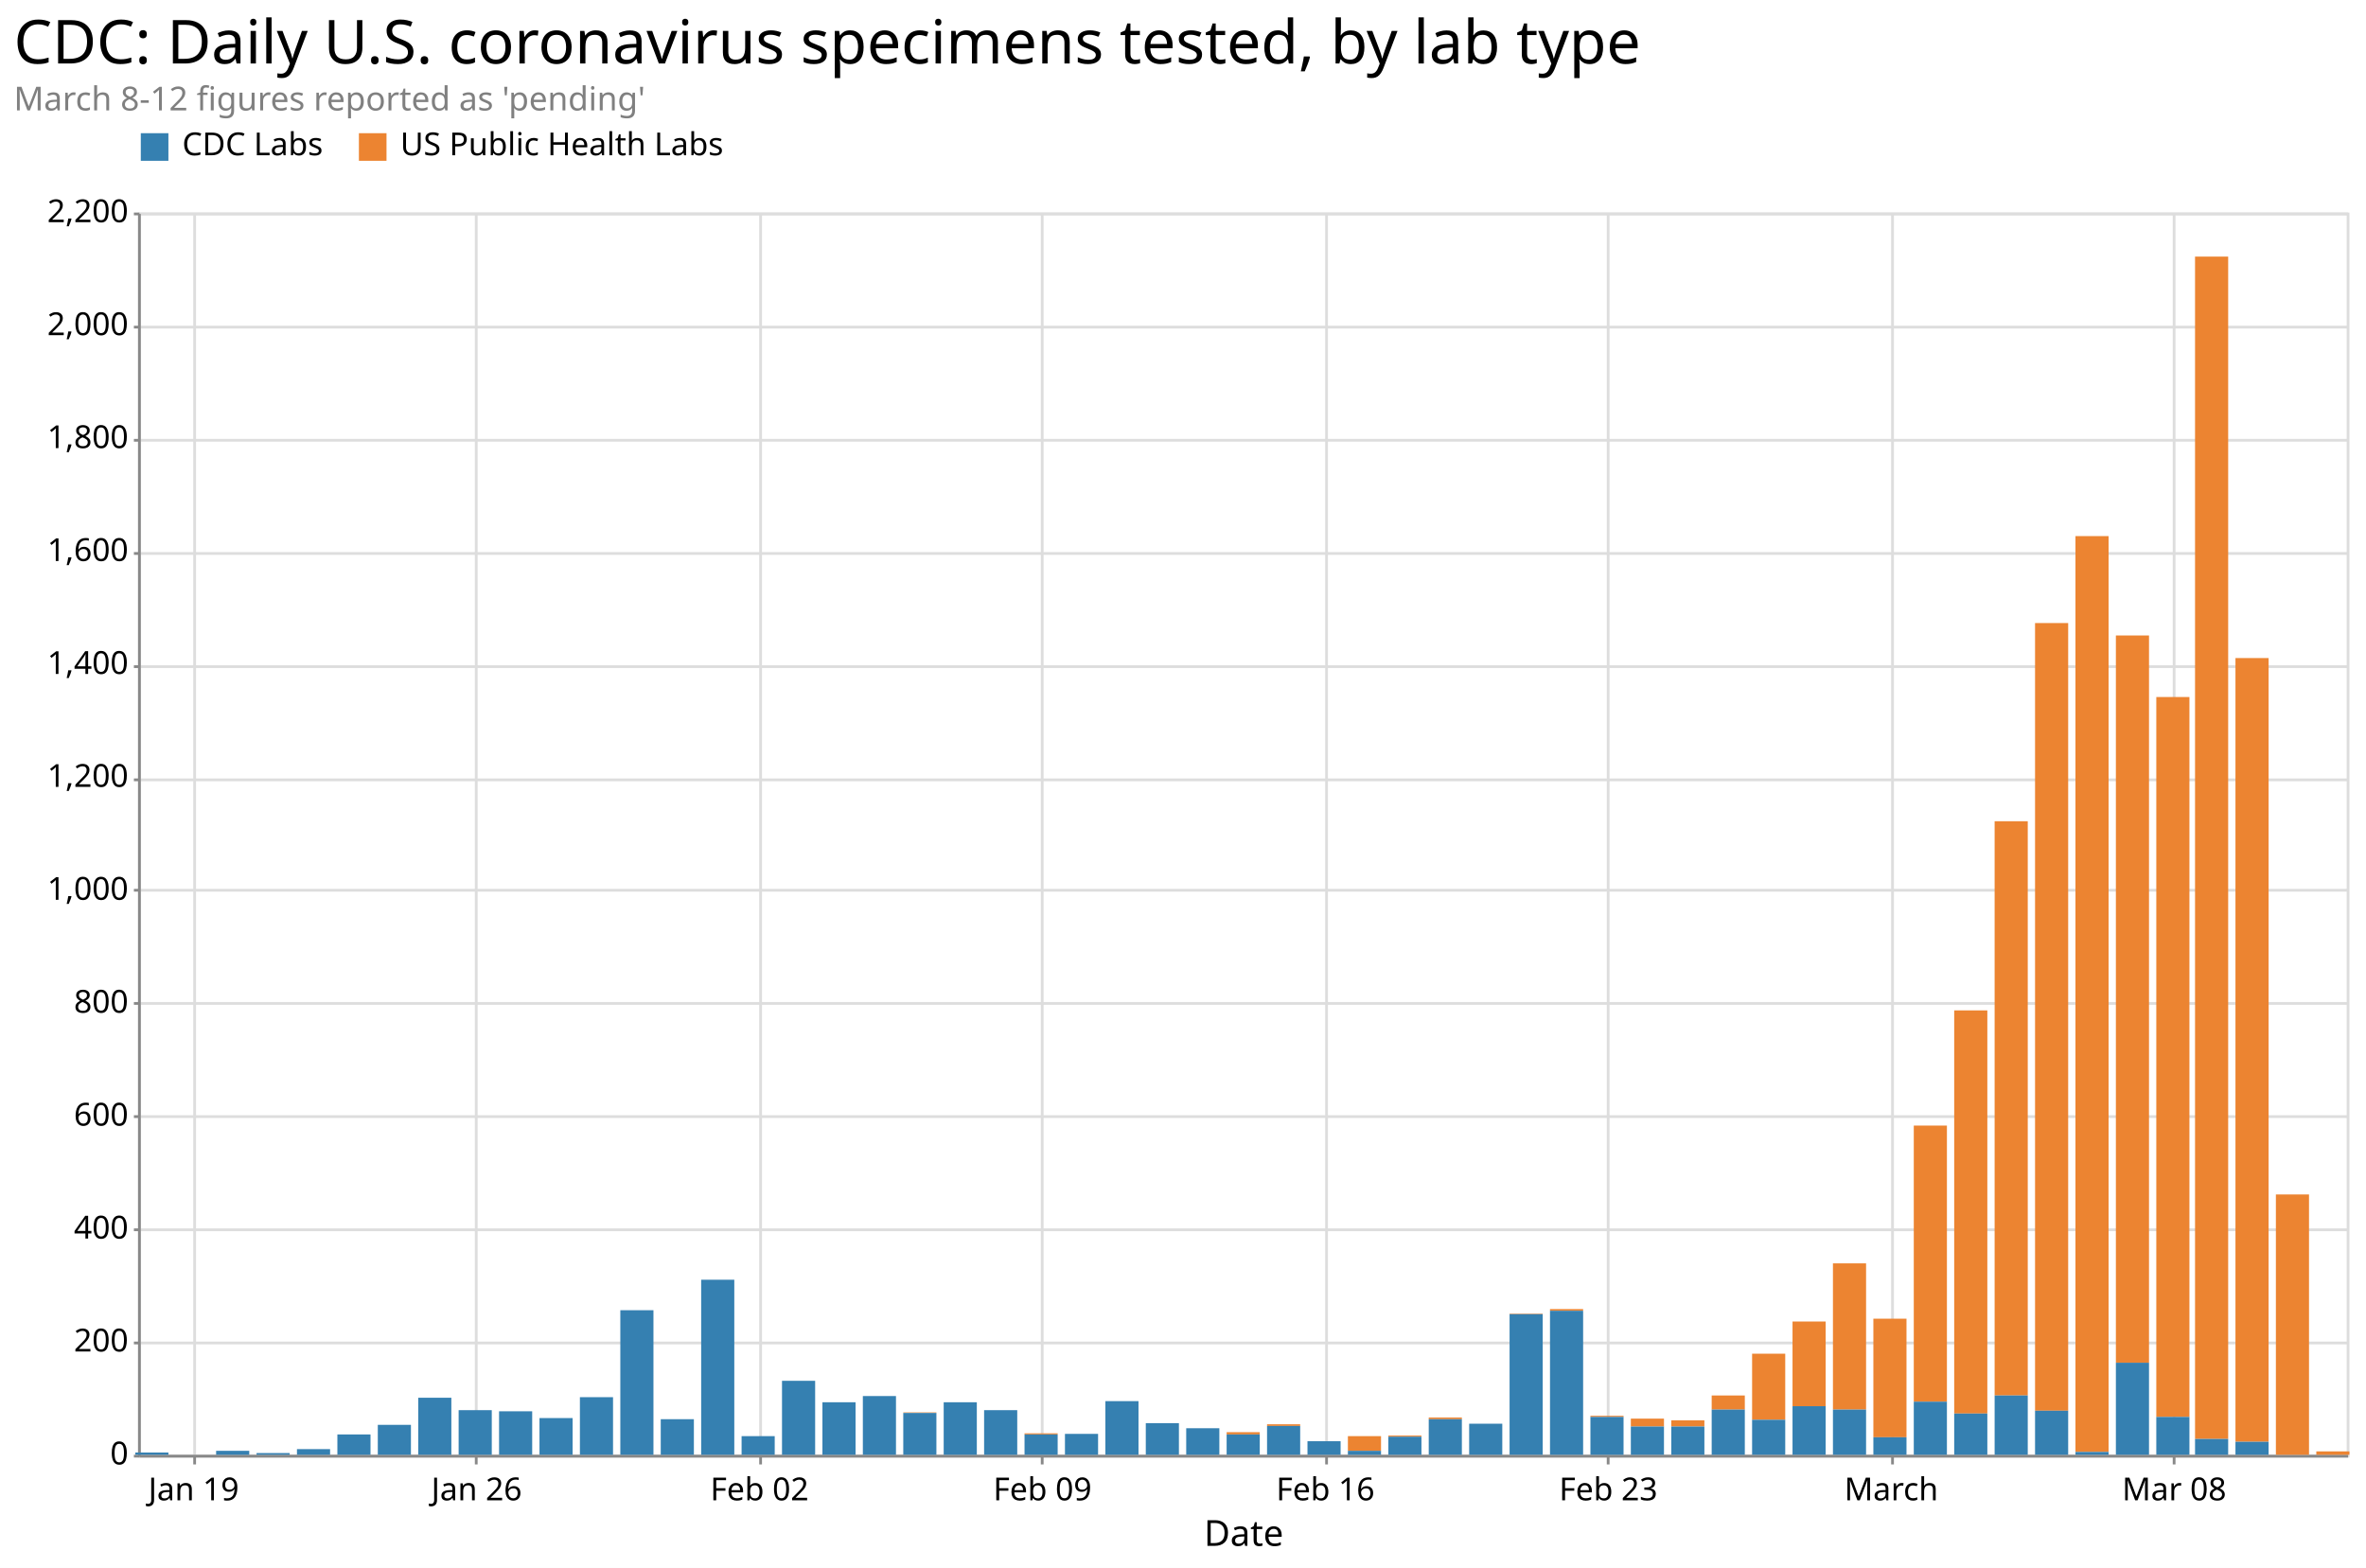
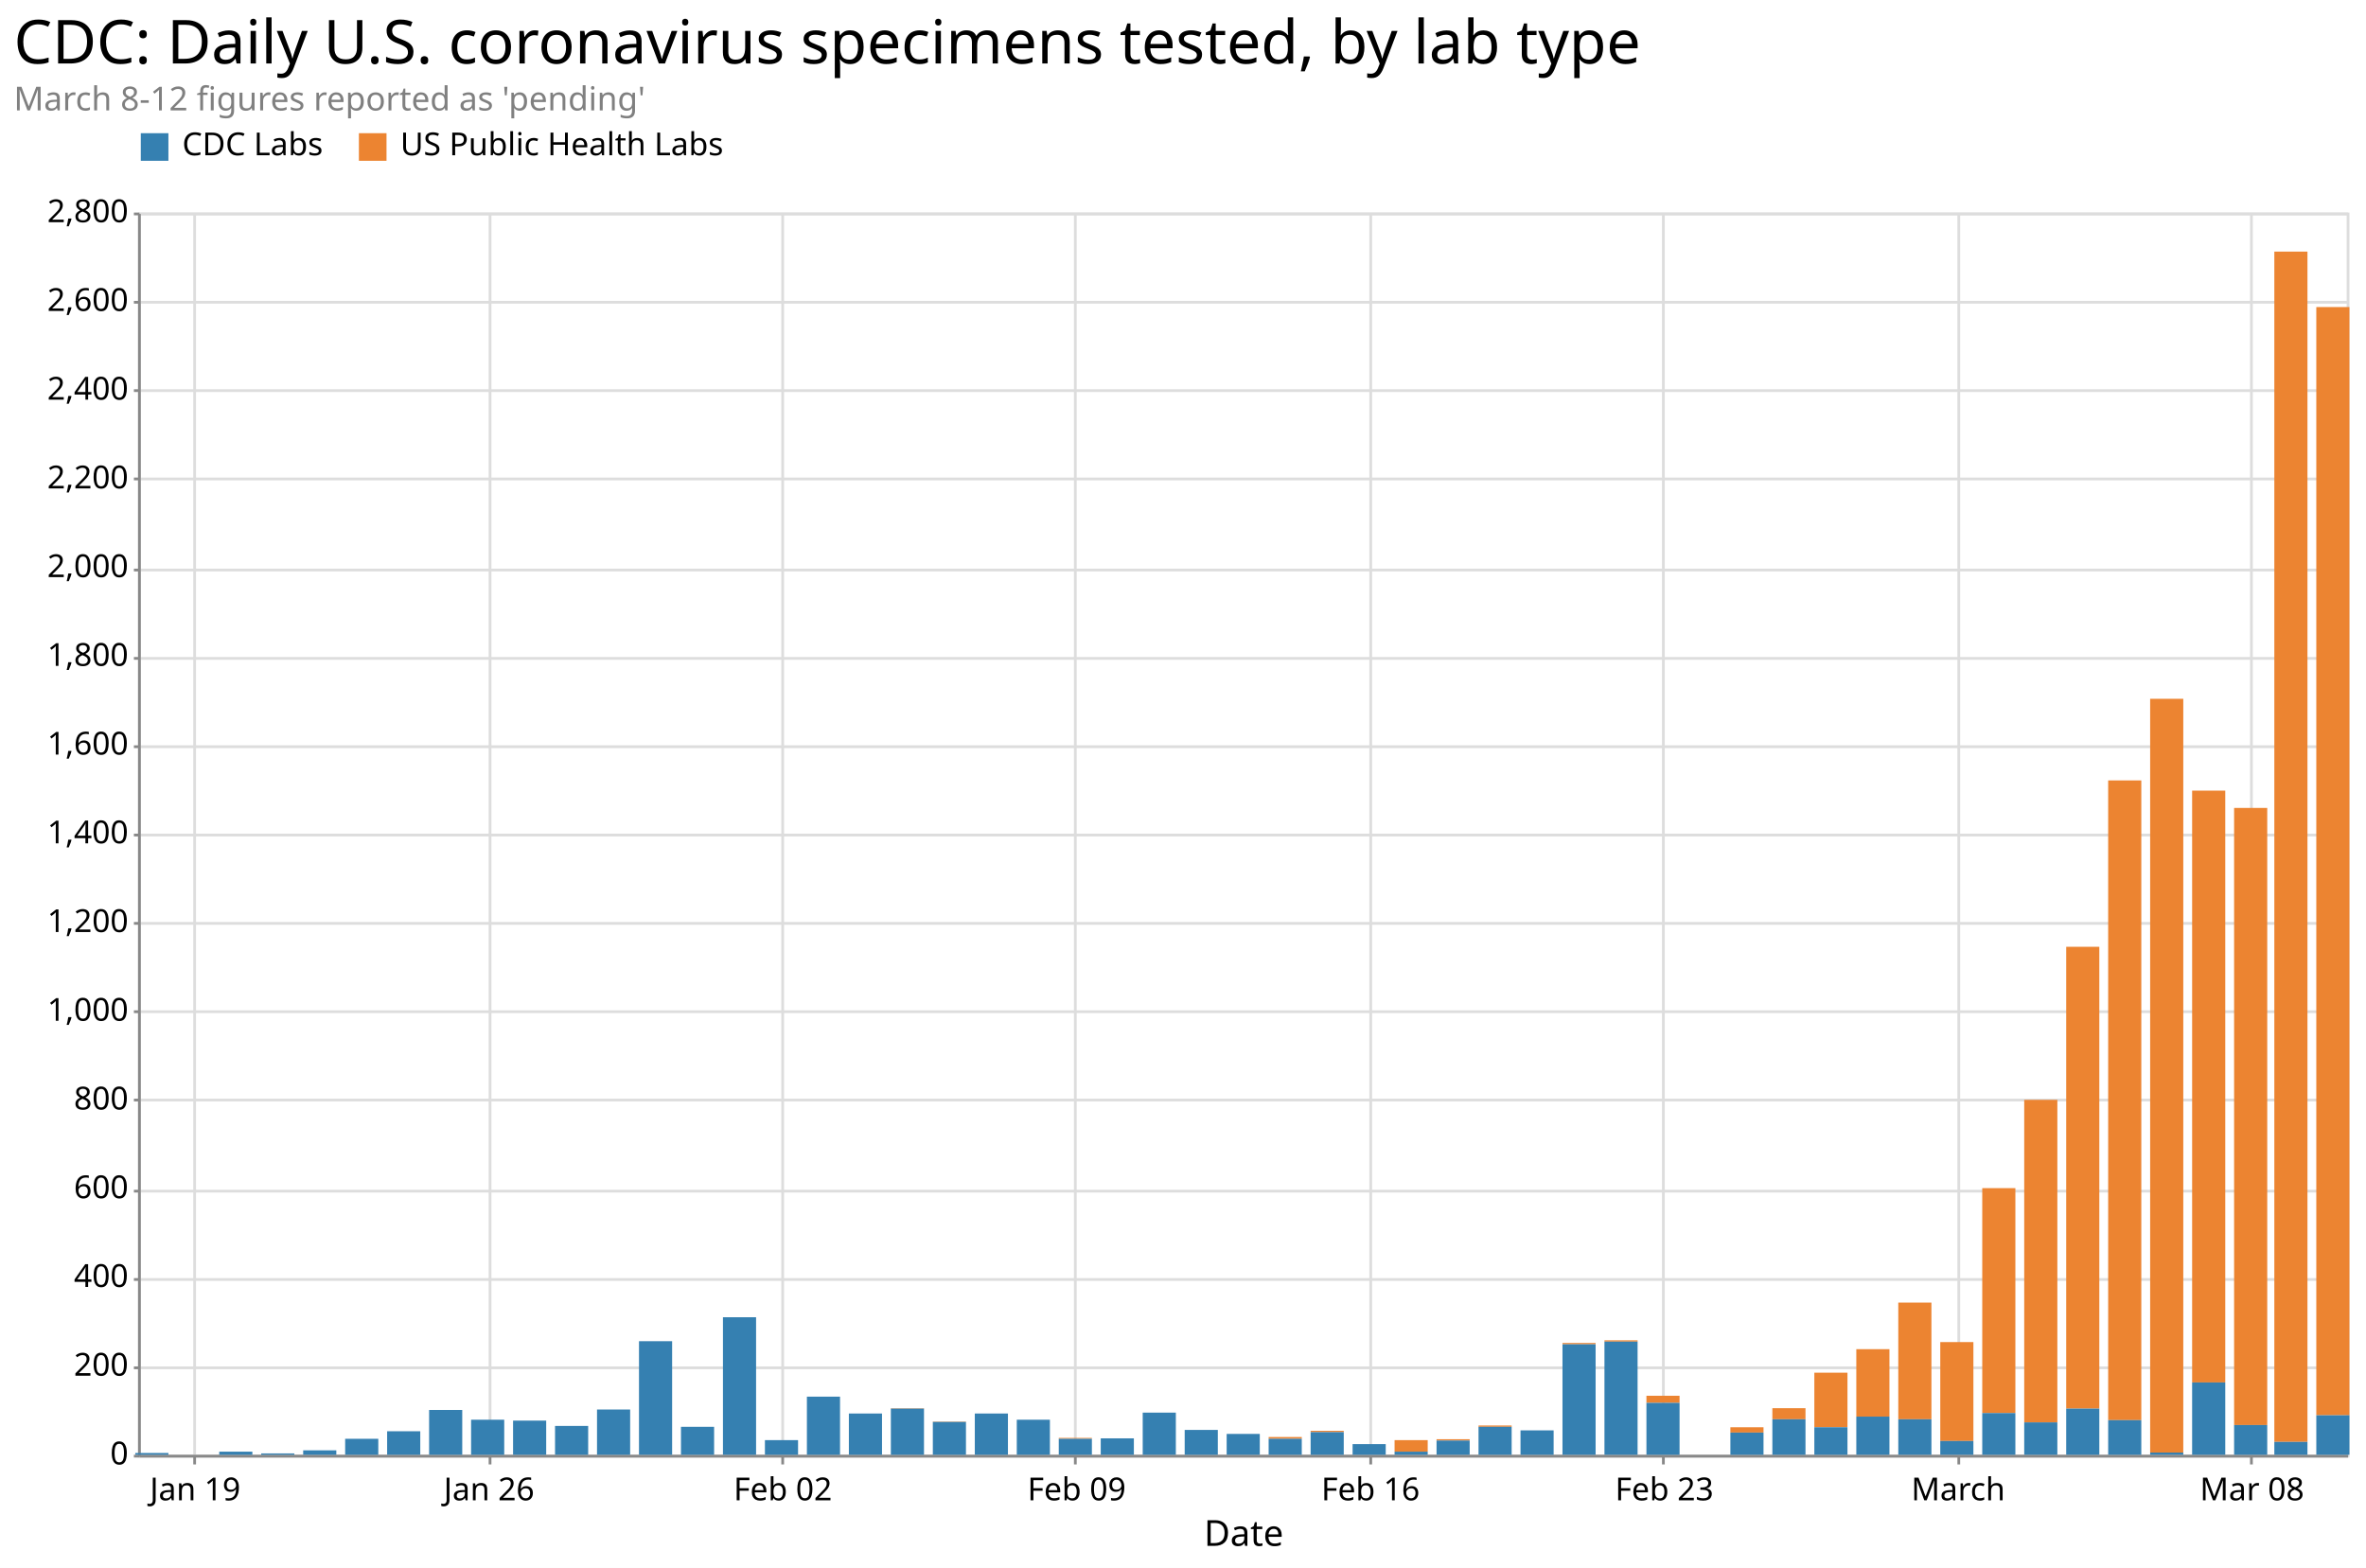
<svg xmlns="http://www.w3.org/2000/svg" class="marks" width="857" height="568" viewBox="0 0 857 568" version="1.1">
  <rect width="857" height="568" style="fill: #ffffff;" />
  <g transform="translate(50,77)">
    <g class="mark-group role-frame root">
      <g transform="translate(0,0)">
        <path class="background" d="M0.5,0.5h800v450h-800Z" style="fill: none; stroke: #ddd;" />
        <g>
          <g class="mark-group role-axis">
            <g transform="translate(0.5,450.5)">
              <path class="background" d="M0,0h0v0h0Z" style="pointer-events: none; fill: none;" />
              <g>
                <g class="mark-rule role-axis-grid" style="pointer-events: none;">
                  <line transform="translate(20,-450)" x2="0" y2="450" style="fill: none; stroke: #ddd; stroke-width: 1; opacity: 1;" />
-                   <line transform="translate(122,-450)" x2="0" y2="450" style="fill: none; stroke: #ddd; stroke-width: 1; opacity: 1;" />
-                   <line transform="translate(225,-450)" x2="0" y2="450" style="fill: none; stroke: #ddd; stroke-width: 1; opacity: 1;" />
-                   <line transform="translate(327,-450)" x2="0" y2="450" style="fill: none; stroke: #ddd; stroke-width: 1; opacity: 1;" />
-                   <line transform="translate(430,-450)" x2="0" y2="450" style="fill: none; stroke: #ddd; stroke-width: 1; opacity: 1;" />
-                   <line transform="translate(532,-450)" x2="0" y2="450" style="fill: none; stroke: #ddd; stroke-width: 1; opacity: 1;" />
-                   <line transform="translate(635,-450)" x2="0" y2="450" style="fill: none; stroke: #ddd; stroke-width: 1; opacity: 1;" />
-                   <line transform="translate(737,-450)" x2="0" y2="450" style="fill: none; stroke: #ddd; stroke-width: 1; opacity: 1;" />
+                   <line transform="translate(127,-450)" x2="0" y2="450" style="fill: none; stroke: #ddd; stroke-width: 1; opacity: 1;" />
+                   <line transform="translate(233,-450)" x2="0" y2="450" style="fill: none; stroke: #ddd; stroke-width: 1; opacity: 1;" />
+                   <line transform="translate(339,-450)" x2="0" y2="450" style="fill: none; stroke: #ddd; stroke-width: 1; opacity: 1;" />
+                   <line transform="translate(446,-450)" x2="0" y2="450" style="fill: none; stroke: #ddd; stroke-width: 1; opacity: 1;" />
+                   <line transform="translate(552,-450)" x2="0" y2="450" style="fill: none; stroke: #ddd; stroke-width: 1; opacity: 1;" />
+                   <line transform="translate(659,-450)" x2="0" y2="450" style="fill: none; stroke: #ddd; stroke-width: 1; opacity: 1;" />
+                   <line transform="translate(765,-450)" x2="0" y2="450" style="fill: none; stroke: #ddd; stroke-width: 1; opacity: 1;" />
                </g>
              </g>
              <path class="foreground" d="" style="pointer-events: none; display: none; fill: none;" />
            </g>
          </g>
          <g class="mark-group role-axis">
            <g transform="translate(0.5,0.5)">
              <path class="background" d="M0,0h0v0h0Z" style="pointer-events: none; fill: none;" />
              <g>
                <g class="mark-rule role-axis-grid" style="pointer-events: none;">
                  <line transform="translate(0,450)" x2="800" y2="0" style="fill: none; stroke: #ddd; stroke-width: 1; opacity: 1;" />
-                   <line transform="translate(0,409)" x2="800" y2="0" style="fill: none; stroke: #ddd; stroke-width: 1; opacity: 1;" />
-                   <line transform="translate(0,368)" x2="800" y2="0" style="fill: none; stroke: #ddd; stroke-width: 1; opacity: 1;" />
-                   <line transform="translate(0,327)" x2="800" y2="0" style="fill: none; stroke: #ddd; stroke-width: 1; opacity: 1;" />
-                   <line transform="translate(0,286)" x2="800" y2="0" style="fill: none; stroke: #ddd; stroke-width: 1; opacity: 1;" />
-                   <line transform="translate(0,245)" x2="800" y2="0" style="fill: none; stroke: #ddd; stroke-width: 1; opacity: 1;" />
-                   <line transform="translate(0,205)" x2="800" y2="0" style="fill: none; stroke: #ddd; stroke-width: 1; opacity: 1;" />
-                   <line transform="translate(0,164)" x2="800" y2="0" style="fill: none; stroke: #ddd; stroke-width: 1; opacity: 1;" />
-                   <line transform="translate(0,123)" x2="800" y2="0" style="fill: none; stroke: #ddd; stroke-width: 1; opacity: 1;" />
-                   <line transform="translate(0,82)" x2="800" y2="0" style="fill: none; stroke: #ddd; stroke-width: 1; opacity: 1;" />
-                   <line transform="translate(0,41)" x2="800" y2="0" style="fill: none; stroke: #ddd; stroke-width: 1; opacity: 1;" />
+                   <line transform="translate(0,418)" x2="800" y2="0" style="fill: none; stroke: #ddd; stroke-width: 1; opacity: 1;" />
+                   <line transform="translate(0,386)" x2="800" y2="0" style="fill: none; stroke: #ddd; stroke-width: 1; opacity: 1;" />
+                   <line transform="translate(0,354)" x2="800" y2="0" style="fill: none; stroke: #ddd; stroke-width: 1; opacity: 1;" />
+                   <line transform="translate(0,321)" x2="800" y2="0" style="fill: none; stroke: #ddd; stroke-width: 1; opacity: 1;" />
+                   <line transform="translate(0,289)" x2="800" y2="0" style="fill: none; stroke: #ddd; stroke-width: 1; opacity: 1;" />
+                   <line transform="translate(0,257)" x2="800" y2="0" style="fill: none; stroke: #ddd; stroke-width: 1; opacity: 1;" />
+                   <line transform="translate(0,225)" x2="800" y2="0" style="fill: none; stroke: #ddd; stroke-width: 1; opacity: 1;" />
+                   <line transform="translate(0,193)" x2="800" y2="0" style="fill: none; stroke: #ddd; stroke-width: 1; opacity: 1;" />
+                   <line transform="translate(0,161)" x2="800" y2="0" style="fill: none; stroke: #ddd; stroke-width: 1; opacity: 1;" />
+                   <line transform="translate(0,129)" x2="800" y2="0" style="fill: none; stroke: #ddd; stroke-width: 1; opacity: 1;" />
+                   <line transform="translate(0,96)" x2="800" y2="0" style="fill: none; stroke: #ddd; stroke-width: 1; opacity: 1;" />
+                   <line transform="translate(0,64)" x2="800" y2="0" style="fill: none; stroke: #ddd; stroke-width: 1; opacity: 1;" />
+                   <line transform="translate(0,32)" x2="800" y2="0" style="fill: none; stroke: #ddd; stroke-width: 1; opacity: 1;" />
                  <line transform="translate(0,0)" x2="800" y2="0" style="fill: none; stroke: #ddd; stroke-width: 1; opacity: 1;" />
                </g>
              </g>
              <path class="foreground" d="" style="pointer-events: none; display: none; fill: none;" />
            </g>
          </g>
          <g class="mark-group role-axis">
            <g transform="translate(0.5,450.5)">
              <path class="background" d="M0,0h0v0h0Z" style="pointer-events: none; fill: none;" />
              <g>
                <g class="mark-rule role-axis-tick" style="pointer-events: none;">
                  <line transform="translate(20,0)" x2="0" y2="3" style="fill: none; stroke: #888; stroke-width: 1; opacity: 1;" />
-                   <line transform="translate(122,0)" x2="0" y2="3" style="fill: none; stroke: #888; stroke-width: 1; opacity: 1;" />
-                   <line transform="translate(225,0)" x2="0" y2="3" style="fill: none; stroke: #888; stroke-width: 1; opacity: 1;" />
-                   <line transform="translate(327,0)" x2="0" y2="3" style="fill: none; stroke: #888; stroke-width: 1; opacity: 1;" />
-                   <line transform="translate(430,0)" x2="0" y2="3" style="fill: none; stroke: #888; stroke-width: 1; opacity: 1;" />
-                   <line transform="translate(532,0)" x2="0" y2="3" style="fill: none; stroke: #888; stroke-width: 1; opacity: 1;" />
-                   <line transform="translate(635,0)" x2="0" y2="3" style="fill: none; stroke: #888; stroke-width: 1; opacity: 1;" />
-                   <line transform="translate(737,0)" x2="0" y2="3" style="fill: none; stroke: #888; stroke-width: 1; opacity: 1;" />
+                   <line transform="translate(127,0)" x2="0" y2="3" style="fill: none; stroke: #888; stroke-width: 1; opacity: 1;" />
+                   <line transform="translate(233,0)" x2="0" y2="3" style="fill: none; stroke: #888; stroke-width: 1; opacity: 1;" />
+                   <line transform="translate(339,0)" x2="0" y2="3" style="fill: none; stroke: #888; stroke-width: 1; opacity: 1;" />
+                   <line transform="translate(446,0)" x2="0" y2="3" style="fill: none; stroke: #888; stroke-width: 1; opacity: 1;" />
+                   <line transform="translate(552,0)" x2="0" y2="3" style="fill: none; stroke: #888; stroke-width: 1; opacity: 1;" />
+                   <line transform="translate(659,0)" x2="0" y2="3" style="fill: none; stroke: #888; stroke-width: 1; opacity: 1;" />
+                   <line transform="translate(765,0)" x2="0" y2="3" style="fill: none; stroke: #888; stroke-width: 1; opacity: 1;" />
                </g>
                <g class="mark-text role-axis-label" style="pointer-events: none;">
-                   <text text-anchor="middle" transform="translate(19.64093,16)" style="font-family: Benton Gothic, sans; font-size: 11.5px; font-weight: normal; fill: #000; opacity: 1;">Jan 19</text>
-                   <text text-anchor="middle" transform="translate(122.1274,16)" style="font-family: Benton Gothic, sans; font-size: 11.5px; font-weight: normal; fill: #000; opacity: 1;">Jan 26</text>
-                   <text text-anchor="middle" transform="translate(224.6139,16)" style="font-family: Benton Gothic, sans; font-size: 11.5px; font-weight: normal; fill: #000; opacity: 1;">Feb 02</text>
-                   <text text-anchor="middle" transform="translate(327.1004,16)" style="font-family: Benton Gothic, sans; font-size: 11.5px; font-weight: normal; fill: #000; opacity: 1;">Feb 09</text>
-                   <text text-anchor="middle" transform="translate(429.5869,16)" style="font-family: Benton Gothic, sans; font-size: 11.5px; font-weight: normal; fill: #000; opacity: 1;">Feb 16</text>
-                   <text text-anchor="middle" transform="translate(532.0734,16)" style="font-family: Benton Gothic, sans; font-size: 11.5px; font-weight: normal; fill: #000; opacity: 1;">Feb 23</text>
-                   <text text-anchor="middle" transform="translate(634.5598,16)" style="font-family: Benton Gothic, sans; font-size: 11.5px; font-weight: normal; fill: #000; opacity: 1;">March</text>
-                   <text text-anchor="middle" transform="translate(737.0463,16)" style="font-family: Benton Gothic, sans; font-size: 11.5px; font-weight: normal; fill: #000; opacity: 1;">Mar 08</text>
+                   <text text-anchor="middle" transform="translate(20.20449,16)" style="font-family: Benton Gothic, sans; font-size: 11.5px; font-weight: normal; fill: #000; opacity: 1;">Jan 19</text>
+                   <text text-anchor="middle" transform="translate(126.6359,16)" style="font-family: Benton Gothic, sans; font-size: 11.5px; font-weight: normal; fill: #000; opacity: 1;">Jan 26</text>
+                   <text text-anchor="middle" transform="translate(233.0674,16)" style="font-family: Benton Gothic, sans; font-size: 11.5px; font-weight: normal; fill: #000; opacity: 1;">Feb 02</text>
+                   <text text-anchor="middle" transform="translate(339.4988,16)" style="font-family: Benton Gothic, sans; font-size: 11.5px; font-weight: normal; fill: #000; opacity: 1;">Feb 09</text>
+                   <text text-anchor="middle" transform="translate(445.9302,16)" style="font-family: Benton Gothic, sans; font-size: 11.5px; font-weight: normal; fill: #000; opacity: 1;">Feb 16</text>
+                   <text text-anchor="middle" transform="translate(552.3617,16)" style="font-family: Benton Gothic, sans; font-size: 11.5px; font-weight: normal; fill: #000; opacity: 1;">Feb 23</text>
+                   <text text-anchor="middle" transform="translate(658.7931,16)" style="font-family: Benton Gothic, sans; font-size: 11.5px; font-weight: normal; fill: #000; opacity: 1;">March</text>
+                   <text text-anchor="middle" transform="translate(765.2245,16)" style="font-family: Benton Gothic, sans; font-size: 11.5px; font-weight: normal; fill: #000; opacity: 1;">Mar 08</text>
                </g>
                <g class="mark-rule role-axis-domain" style="pointer-events: none;">
                  <line transform="translate(0,0)" x2="800" y2="0" style="fill: none; stroke: #888; stroke-width: 1; opacity: 1;" />
                </g>
                <g class="mark-text role-axis-title" style="pointer-events: none;">
                  <text text-anchor="middle" transform="translate(400,32.5)" style="font-family: Benton Gothic Bold, sans; font-size: 13px; font-weight: normal; fill: #000; opacity: 1;">Date</text>
                </g>
              </g>
              <path class="foreground" d="" style="pointer-events: none; display: none; fill: none;" />
            </g>
          </g>
          <g class="mark-group role-axis">
            <g transform="translate(0.5,0.5)">
              <path class="background" d="M0,0h0v0h0Z" style="pointer-events: none; fill: none;" />
              <g>
                <g class="mark-rule role-axis-tick" style="pointer-events: none;">
                  <line transform="translate(0,450)" x2="-2" y2="0" style="fill: none; stroke: #888; stroke-width: 1; opacity: 1;" />
-                   <line transform="translate(0,409)" x2="-2" y2="0" style="fill: none; stroke: #888; stroke-width: 1; opacity: 1;" />
-                   <line transform="translate(0,368)" x2="-2" y2="0" style="fill: none; stroke: #888; stroke-width: 1; opacity: 1;" />
-                   <line transform="translate(0,327)" x2="-2" y2="0" style="fill: none; stroke: #888; stroke-width: 1; opacity: 1;" />
-                   <line transform="translate(0,286)" x2="-2" y2="0" style="fill: none; stroke: #888; stroke-width: 1; opacity: 1;" />
-                   <line transform="translate(0,245)" x2="-2" y2="0" style="fill: none; stroke: #888; stroke-width: 1; opacity: 1;" />
-                   <line transform="translate(0,205)" x2="-2" y2="0" style="fill: none; stroke: #888; stroke-width: 1; opacity: 1;" />
-                   <line transform="translate(0,164)" x2="-2" y2="0" style="fill: none; stroke: #888; stroke-width: 1; opacity: 1;" />
-                   <line transform="translate(0,123)" x2="-2" y2="0" style="fill: none; stroke: #888; stroke-width: 1; opacity: 1;" />
-                   <line transform="translate(0,82)" x2="-2" y2="0" style="fill: none; stroke: #888; stroke-width: 1; opacity: 1;" />
-                   <line transform="translate(0,41)" x2="-2" y2="0" style="fill: none; stroke: #888; stroke-width: 1; opacity: 1;" />
+                   <line transform="translate(0,418)" x2="-2" y2="0" style="fill: none; stroke: #888; stroke-width: 1; opacity: 1;" />
+                   <line transform="translate(0,386)" x2="-2" y2="0" style="fill: none; stroke: #888; stroke-width: 1; opacity: 1;" />
+                   <line transform="translate(0,354)" x2="-2" y2="0" style="fill: none; stroke: #888; stroke-width: 1; opacity: 1;" />
+                   <line transform="translate(0,321)" x2="-2" y2="0" style="fill: none; stroke: #888; stroke-width: 1; opacity: 1;" />
+                   <line transform="translate(0,289)" x2="-2" y2="0" style="fill: none; stroke: #888; stroke-width: 1; opacity: 1;" />
+                   <line transform="translate(0,257)" x2="-2" y2="0" style="fill: none; stroke: #888; stroke-width: 1; opacity: 1;" />
+                   <line transform="translate(0,225)" x2="-2" y2="0" style="fill: none; stroke: #888; stroke-width: 1; opacity: 1;" />
+                   <line transform="translate(0,193)" x2="-2" y2="0" style="fill: none; stroke: #888; stroke-width: 1; opacity: 1;" />
+                   <line transform="translate(0,161)" x2="-2" y2="0" style="fill: none; stroke: #888; stroke-width: 1; opacity: 1;" />
+                   <line transform="translate(0,129)" x2="-2" y2="0" style="fill: none; stroke: #888; stroke-width: 1; opacity: 1;" />
+                   <line transform="translate(0,96)" x2="-2" y2="0" style="fill: none; stroke: #888; stroke-width: 1; opacity: 1;" />
+                   <line transform="translate(0,64)" x2="-2" y2="0" style="fill: none; stroke: #888; stroke-width: 1; opacity: 1;" />
+                   <line transform="translate(0,32)" x2="-2" y2="0" style="fill: none; stroke: #888; stroke-width: 1; opacity: 1;" />
                  <line transform="translate(0,0)" x2="-2" y2="0" style="fill: none; stroke: #888; stroke-width: 1; opacity: 1;" />
                </g>
                <g class="mark-text role-axis-label" style="pointer-events: none;">
                  <text text-anchor="end" transform="translate(-4,453)" style="font-family: Benton Gothic, sans; font-size: 11.5px; font-weight: normal; fill: #000; opacity: 1;">0</text>
-                   <text text-anchor="end" transform="translate(-4,412.0909)" style="font-family: Benton Gothic, sans; font-size: 11.5px; font-weight: normal; fill: #000; opacity: 1;">200</text>
-                   <text text-anchor="end" transform="translate(-4,371.1818)" style="font-family: Benton Gothic, sans; font-size: 11.5px; font-weight: normal; fill: #000; opacity: 1;">400</text>
-                   <text text-anchor="end" transform="translate(-4,330.2727)" style="font-family: Benton Gothic, sans; font-size: 11.5px; font-weight: normal; fill: #000; opacity: 1;">600</text>
-                   <text text-anchor="end" transform="translate(-4,289.3636)" style="font-family: Benton Gothic, sans; font-size: 11.5px; font-weight: normal; fill: #000; opacity: 1;">800</text>
-                   <text text-anchor="end" transform="translate(-4,248.4545)" style="font-family: Benton Gothic, sans; font-size: 11.5px; font-weight: normal; fill: #000; opacity: 1;">1,000</text>
-                   <text text-anchor="end" transform="translate(-4,207.5455)" style="font-family: Benton Gothic, sans; font-size: 11.5px; font-weight: normal; fill: #000; opacity: 1;">1,200</text>
-                   <text text-anchor="end" transform="translate(-4,166.6364)" style="font-family: Benton Gothic, sans; font-size: 11.5px; font-weight: normal; fill: #000; opacity: 1;">1,400</text>
-                   <text text-anchor="end" transform="translate(-4,125.7273)" style="font-family: Benton Gothic, sans; font-size: 11.5px; font-weight: normal; fill: #000; opacity: 1;">1,600</text>
-                   <text text-anchor="end" transform="translate(-4,84.81818)" style="font-family: Benton Gothic, sans; font-size: 11.5px; font-weight: normal; fill: #000; opacity: 1;">1,800</text>
-                   <text text-anchor="end" transform="translate(-4,43.90909)" style="font-family: Benton Gothic, sans; font-size: 11.5px; font-weight: normal; fill: #000; opacity: 1;">2,000</text>
-                   <text text-anchor="end" transform="translate(-4,3)" style="font-family: Benton Gothic, sans; font-size: 11.5px; font-weight: normal; fill: #000; opacity: 1;">2,200</text>
+                   <text text-anchor="end" transform="translate(-4,420.8571)" style="font-family: Benton Gothic, sans; font-size: 11.5px; font-weight: normal; fill: #000; opacity: 1;">200</text>
+                   <text text-anchor="end" transform="translate(-4,388.7143)" style="font-family: Benton Gothic, sans; font-size: 11.5px; font-weight: normal; fill: #000; opacity: 1;">400</text>
+                   <text text-anchor="end" transform="translate(-4,356.5714)" style="font-family: Benton Gothic, sans; font-size: 11.5px; font-weight: normal; fill: #000; opacity: 1;">600</text>
+                   <text text-anchor="end" transform="translate(-4,324.4286)" style="font-family: Benton Gothic, sans; font-size: 11.5px; font-weight: normal; fill: #000; opacity: 1;">800</text>
+                   <text text-anchor="end" transform="translate(-4,292.2857)" style="font-family: Benton Gothic, sans; font-size: 11.5px; font-weight: normal; fill: #000; opacity: 1;">1,000</text>
+                   <text text-anchor="end" transform="translate(-4,260.1429)" style="font-family: Benton Gothic, sans; font-size: 11.5px; font-weight: normal; fill: #000; opacity: 1;">1,200</text>
+                   <text text-anchor="end" transform="translate(-4,228)" style="font-family: Benton Gothic, sans; font-size: 11.5px; font-weight: normal; fill: #000; opacity: 1;">1,400</text>
+                   <text text-anchor="end" transform="translate(-4,195.8571)" style="font-family: Benton Gothic, sans; font-size: 11.5px; font-weight: normal; fill: #000; opacity: 1;">1,600</text>
+                   <text text-anchor="end" transform="translate(-4,163.7143)" style="font-family: Benton Gothic, sans; font-size: 11.5px; font-weight: normal; fill: #000; opacity: 1;">1,800</text>
+                   <text text-anchor="end" transform="translate(-4,131.5714)" style="font-family: Benton Gothic, sans; font-size: 11.5px; font-weight: normal; fill: #000; opacity: 1;">2,000</text>
+                   <text text-anchor="end" transform="translate(-4,99.42857)" style="font-family: Benton Gothic, sans; font-size: 11.5px; font-weight: normal; fill: #000; opacity: 1;">2,200</text>
+                   <text text-anchor="end" transform="translate(-4,67.28571)" style="font-family: Benton Gothic, sans; font-size: 11.5px; font-weight: normal; fill: #000; opacity: 1;">2,400</text>
+                   <text text-anchor="end" transform="translate(-4,35.14286)" style="font-family: Benton Gothic, sans; font-size: 11.5px; font-weight: normal; fill: #000; opacity: 1;">2,600</text>
+                   <text text-anchor="end" transform="translate(-4,3)" style="font-family: Benton Gothic, sans; font-size: 11.5px; font-weight: normal; fill: #000; opacity: 1;">2,800</text>
                </g>
                <g class="mark-rule role-axis-domain" style="pointer-events: none;">
                  <line transform="translate(0,450)" x2="0" y2="-450" style="fill: none; stroke: #888; stroke-width: 1; opacity: 1;" />
                </g>
              </g>
              <path class="foreground" d="" style="pointer-events: none; display: none; fill: none;" />
            </g>
          </g>
          <g class="mark-rect role-mark marks">
-             <path d="M-1,449.182h12v0h-12Z" style="fill: #ec8431;" />
-             <path d="M13.641,450h12v0h-12Z" style="fill: #ec8431;" />
-             <path d="M28.282,448.568h12v0h-12Z" style="fill: #ec8431;" />
-             <path d="M42.923,449.386h12v0h-12Z" style="fill: #ec8431;" />
-             <path d="M57.564,447.955h12v0h-12Z" style="fill: #ec8431;" />
-             <path d="M72.205,442.636h12v0h-12Z" style="fill: #ec8431;" />
-             <path d="M86.846,439.159h12v0h-12Z" style="fill: #ec8431;" />
-             <path d="M101.486,429.341h12v0h-12Z" style="fill: #ec8431;" />
-             <path d="M116.127,433.841h12v0h-12Z" style="fill: #ec8431;" />
-             <path d="M130.768,434.25h12v0h-12Z" style="fill: #ec8431;" />
-             <path d="M145.409,436.705h12v0h-12Z" style="fill: #ec8431;" />
-             <path d="M160.05,429.136h12v0h-12Z" style="fill: #ec8431;" />
-             <path d="M174.691,397.636h12v0h-12Z" style="fill: #ec8431;" />
-             <path d="M189.332,437.114h12v0h-12Z" style="fill: #ec8431;" />
-             <path d="M203.973,386.591h12v0h-12Z" style="fill: #ec8431;" />
-             <path d="M218.614,443.25h12v0h-12Z" style="fill: #ec8431;" />
-             <path d="M233.255,423.205h12v0h-12Z" style="fill: #ec8431;" />
-             <path d="M247.896,430.977h12v0h-12Z" style="fill: #ec8431;" />
-             <path d="M262.537,428.727h12v0h-12Z" style="fill: #ec8431;" />
-             <path d="M277.178,434.659h12v0.205h-12Z" style="fill: #ec8431;" />
-             <path d="M291.819,430.977h12v0h-12Z" style="fill: #ec8431;" />
-             <path d="M306.459,433.841h12v0h-12Z" style="fill: #ec8431;" />
-             <path d="M321.1,442.227h12v0.409h-12Z" style="fill: #ec8431;" />
-             <path d="M335.741,442.432h12v0h-12Z" style="fill: #ec8431;" />
-             <path d="M350.382,430.568h12v0h-12Z" style="fill: #ec8431;" />
-             <path d="M365.023,438.545h12v0h-12Z" style="fill: #ec8431;" />
-             <path d="M379.664,440.386h12v0h-12Z" style="fill: #ec8431;" />
-             <path d="M394.305,441.818h12v0.818h-12Z" style="fill: #ec8431;" />
-             <path d="M408.946,438.955h12v0.614h-12Z" style="fill: #ec8431;" />
-             <path d="M423.587,445.091h12v0h-12Z" style="fill: #ec8431;" />
-             <path d="M438.228,443.25h12v5.318h-12Z" style="fill: #ec8431;" />
-             <path d="M452.869,443.045h12v0.409h-12Z" style="fill: #ec8431;" />
-             <path d="M467.51,436.5h12v0.614h-12Z" style="fill: #ec8431;" />
-             <path d="M482.151,438.75h12v0h-12Z" style="fill: #ec8431;" />
-             <path d="M496.792,398.864h12v0.205h-12Z" style="fill: #ec8431;" />
-             <path d="M511.432,397.227h12v0.614h-12Z" style="fill: #ec8431;" />
-             <path d="M526.073,435.886h12v0.409h-12Z" style="fill: #ec8431;" />
-             <path d="M540.714,436.909h12v2.864h-12Z" style="fill: #ec8431;" />
-             <path d="M555.355,437.523h12v2.25h-12Z" style="fill: #ec8431;" />
-             <path d="M569.996,428.523h12v5.114h-12Z" style="fill: #ec8431;" />
-             <path d="M584.637,413.386h12v23.932h-12Z" style="fill: #ec8431;" />
-             <path d="M599.278,401.727h12v30.682h-12Z" style="fill: #ec8431;" />
-             <path d="M613.919,380.659h12v52.977h-12Z" style="fill: #ec8431;" />
-             <path d="M628.56,400.705h12v42.955h-12Z" style="fill: #ec8431;" />
-             <path d="M643.201,330.75h12v100.023h-12Z" style="fill: #ec8431;" />
-             <path d="M657.842,289.023h12v146.045h-12Z" style="fill: #ec8431;" />
-             <path d="M672.483,220.5h12v208.023h-12Z" style="fill: #ec8431;" />
-             <path d="M687.124,148.705h12v285.341h-12Z" style="fill: #ec8431;" />
-             <path d="M701.764,117.205h12v331.773h-12Z" style="fill: #ec8431;" />
-             <path d="M716.405,153.205h12v263.455h-12Z" style="fill: #ec8431;" />
-             <path d="M731.046,175.5h12v260.795h-12Z" style="fill: #ec8431;" />
-             <path d="M745.077,15.955h12v428.318h-12Z" style="fill: #ec8431;" />
-             <path d="M759.718,161.386h12v283.909h-12Z" style="fill: #ec8431;" />
-             <path d="M774.359,355.705h12v94.295h-12Z" style="fill: #ec8431;" />
-             <path d="M789,448.773h12v1.227h-12Z" style="fill: #ec8431;" />
-             <path d="M-1,449.182h12v0.818h-12Z" style="fill: #3580b1;" />
-             <path d="M13.641,450h12v0h-12Z" style="fill: #3580b1;" />
-             <path d="M28.282,448.568h12v1.432h-12Z" style="fill: #3580b1;" />
-             <path d="M42.923,449.386h12v0.614h-12Z" style="fill: #3580b1;" />
-             <path d="M57.564,447.955h12v2.045h-12Z" style="fill: #3580b1;" />
-             <path d="M72.205,442.636h12v7.364h-12Z" style="fill: #3580b1;" />
-             <path d="M86.846,439.159h12v10.841h-12Z" style="fill: #3580b1;" />
-             <path d="M101.486,429.341h12v20.659h-12Z" style="fill: #3580b1;" />
-             <path d="M116.127,433.841h12v16.159h-12Z" style="fill: #3580b1;" />
-             <path d="M130.768,434.25h12v15.75h-12Z" style="fill: #3580b1;" />
-             <path d="M145.409,436.705h12v13.295h-12Z" style="fill: #3580b1;" />
-             <path d="M160.05,429.136h12v20.864h-12Z" style="fill: #3580b1;" />
-             <path d="M174.691,397.636h12v52.364h-12Z" style="fill: #3580b1;" />
-             <path d="M189.332,437.114h12v12.886h-12Z" style="fill: #3580b1;" />
-             <path d="M203.973,386.591h12v63.409h-12Z" style="fill: #3580b1;" />
-             <path d="M218.614,443.25h12v6.75h-12Z" style="fill: #3580b1;" />
-             <path d="M233.255,423.205h12v26.795h-12Z" style="fill: #3580b1;" />
-             <path d="M247.896,430.977h12v19.023h-12Z" style="fill: #3580b1;" />
-             <path d="M262.537,428.727h12v21.273h-12Z" style="fill: #3580b1;" />
-             <path d="M277.178,434.864h12v15.136h-12Z" style="fill: #3580b1;" />
-             <path d="M291.819,430.977h12v19.023h-12Z" style="fill: #3580b1;" />
-             <path d="M306.459,433.841h12v16.159h-12Z" style="fill: #3580b1;" />
-             <path d="M321.1,442.636h12v7.364h-12Z" style="fill: #3580b1;" />
-             <path d="M335.741,442.432h12v7.568h-12Z" style="fill: #3580b1;" />
-             <path d="M350.382,430.568h12v19.432h-12Z" style="fill: #3580b1;" />
-             <path d="M365.023,438.545h12v11.455h-12Z" style="fill: #3580b1;" />
-             <path d="M379.664,440.386h12v9.614h-12Z" style="fill: #3580b1;" />
-             <path d="M394.305,442.636h12v7.364h-12Z" style="fill: #3580b1;" />
-             <path d="M408.946,439.568h12v10.432h-12Z" style="fill: #3580b1;" />
-             <path d="M423.587,445.091h12v4.909h-12Z" style="fill: #3580b1;" />
-             <path d="M438.228,448.568h12v1.432h-12Z" style="fill: #3580b1;" />
-             <path d="M452.869,443.455h12v6.545h-12Z" style="fill: #3580b1;" />
-             <path d="M467.51,437.114h12v12.886h-12Z" style="fill: #3580b1;" />
-             <path d="M482.151,438.75h12v11.25h-12Z" style="fill: #3580b1;" />
-             <path d="M496.792,399.068h12v50.932h-12Z" style="fill: #3580b1;" />
-             <path d="M511.432,397.841h12v52.159h-12Z" style="fill: #3580b1;" />
-             <path d="M526.073,436.295h12v13.705h-12Z" style="fill: #3580b1;" />
-             <path d="M540.714,439.773h12v10.227h-12Z" style="fill: #3580b1;" />
-             <path d="M555.355,439.773h12v10.227h-12Z" style="fill: #3580b1;" />
-             <path d="M569.996,433.636h12v16.364h-12Z" style="fill: #3580b1;" />
-             <path d="M584.637,437.318h12v12.682h-12Z" style="fill: #3580b1;" />
-             <path d="M599.278,432.409h12v17.591h-12Z" style="fill: #3580b1;" />
-             <path d="M613.919,433.636h12v16.364h-12Z" style="fill: #3580b1;" />
-             <path d="M628.56,443.659h12v6.341h-12Z" style="fill: #3580b1;" />
-             <path d="M643.201,430.773h12v19.227h-12Z" style="fill: #3580b1;" />
-             <path d="M657.842,435.068h12v14.932h-12Z" style="fill: #3580b1;" />
-             <path d="M672.483,428.523h12v21.477h-12Z" style="fill: #3580b1;" />
-             <path d="M687.124,434.045h12v15.955h-12Z" style="fill: #3580b1;" />
-             <path d="M701.764,448.977h12v1.023h-12Z" style="fill: #3580b1;" />
-             <path d="M716.405,416.659h12v33.341h-12Z" style="fill: #3580b1;" />
-             <path d="M731.046,436.295h12v13.705h-12Z" style="fill: #3580b1;" />
-             <path d="M745.077,444.273h12v5.727h-12Z" style="fill: #3580b1;" />
-             <path d="M759.718,445.295h12v4.705h-12Z" style="fill: #3580b1;" />
-             <path d="M774.359,450h12v0h-12Z" style="fill: #3580b1;" />
-             <path d="M789,450h12v0h-12Z" style="fill: #3580b1;" />
+             <path d="M-1,449.357h12v0h-12Z" style="fill: #ec8431;" />
+             <path d="M14.204,450h12v0h-12Z" style="fill: #ec8431;" />
+             <path d="M29.409,448.875h12v0h-12Z" style="fill: #ec8431;" />
+             <path d="M44.613,449.518h12v0h-12Z" style="fill: #ec8431;" />
+             <path d="M59.818,448.393h12v0h-12Z" style="fill: #ec8431;" />
+             <path d="M75.022,444.214h12v0h-12Z" style="fill: #ec8431;" />
+             <path d="M90.227,441.482h12v0h-12Z" style="fill: #ec8431;" />
+             <path d="M105.431,433.768h12v0h-12Z" style="fill: #ec8431;" />
+             <path d="M120.636,437.304h12v0h-12Z" style="fill: #ec8431;" />
+             <path d="M135.84,437.625h12v0h-12Z" style="fill: #ec8431;" />
+             <path d="M151.045,439.554h12v0h-12Z" style="fill: #ec8431;" />
+             <path d="M166.249,433.607h12v0h-12Z" style="fill: #ec8431;" />
+             <path d="M181.454,408.857h12v0h-12Z" style="fill: #ec8431;" />
+             <path d="M196.658,439.875h12v0h-12Z" style="fill: #ec8431;" />
+             <path d="M211.863,400.179h12v0h-12Z" style="fill: #ec8431;" />
+             <path d="M227.067,444.696h12v0h-12Z" style="fill: #ec8431;" />
+             <path d="M242.272,428.946h12v0h-12Z" style="fill: #ec8431;" />
+             <path d="M257.476,435.054h12v0h-12Z" style="fill: #ec8431;" />
+             <path d="M272.681,433.125h12v0.161h-12Z" style="fill: #ec8431;" />
+             <path d="M287.885,437.946h12v0.161h-12Z" style="fill: #ec8431;" />
+             <path d="M303.09,435.054h12v0h-12Z" style="fill: #ec8431;" />
+             <path d="M318.294,437.304h12v0h-12Z" style="fill: #ec8431;" />
+             <path d="M333.499,443.893h12v0.321h-12Z" style="fill: #ec8431;" />
+             <path d="M348.703,444.054h12v0h-12Z" style="fill: #ec8431;" />
+             <path d="M363.908,434.732h12v0h-12Z" style="fill: #ec8431;" />
+             <path d="M379.112,441h12v0h-12Z" style="fill: #ec8431;" />
+             <path d="M394.317,442.446h12v0h-12Z" style="fill: #ec8431;" />
+             <path d="M409.521,443.571h12v0.643h-12Z" style="fill: #ec8431;" />
+             <path d="M424.726,441.321h12v0.482h-12Z" style="fill: #ec8431;" />
+             <path d="M439.93,446.143h12v0h-12Z" style="fill: #ec8431;" />
+             <path d="M455.135,444.696h12v4.179h-12Z" style="fill: #ec8431;" />
+             <path d="M470.339,444.375h12v0.482h-12Z" style="fill: #ec8431;" />
+             <path d="M485.544,439.393h12v0.482h-12Z" style="fill: #ec8431;" />
+             <path d="M500.748,441.161h12v0h-12Z" style="fill: #ec8431;" />
+             <path d="M515.953,409.5h12v0.482h-12Z" style="fill: #ec8431;" />
+             <path d="M531.157,408.536h12v0.482h-12Z" style="fill: #ec8431;" />
+             <path d="M546.362,428.625h12v2.571h-12Z" style="fill: #ec8431;" />
+             <path d="M576.771,440.036h12v1.929h-12Z" style="fill: #ec8431;" />
+             <path d="M591.975,433.125h12v4.018h-12Z" style="fill: #ec8431;" />
+             <path d="M607.18,420.268h12v19.768h-12Z" style="fill: #ec8431;" />
+             <path d="M622.384,411.75h12v24.429h-12Z" style="fill: #ec8431;" />
+             <path d="M637.589,394.875h12v42.268h-12Z" style="fill: #ec8431;" />
+             <path d="M652.793,409.179h12v35.839h-12Z" style="fill: #ec8431;" />
+             <path d="M667.998,353.411h12v81.482h-12Z" style="fill: #ec8431;" />
+             <path d="M683.202,321.429h12v116.839h-12Z" style="fill: #ec8431;" />
+             <path d="M698.407,265.982h12v167.304h-12Z" style="fill: #ec8431;" />
+             <path d="M713.611,205.714h12v231.75h-12Z" style="fill: #ec8431;" />
+             <path d="M728.816,176.143h12v273.054h-12Z" style="fill: #ec8431;" />
+             <path d="M744.02,209.411h12v214.393h-12Z" style="fill: #ec8431;" />
+             <path d="M759.225,215.679h12v223.554h-12Z" style="fill: #ec8431;" />
+             <path d="M773.796,14.143h12v431.196h-12Z" style="fill: #ec8431;" />
+             <path d="M789,34.232h12v401.464h-12Z" style="fill: #ec8431;" />
+             <path d="M-1,449.357h12v0.643h-12Z" style="fill: #3580b1;" />
+             <path d="M14.204,450h12v0h-12Z" style="fill: #3580b1;" />
+             <path d="M29.409,448.875h12v1.125h-12Z" style="fill: #3580b1;" />
+             <path d="M44.613,449.518h12v0.482h-12Z" style="fill: #3580b1;" />
+             <path d="M59.818,448.393h12v1.607h-12Z" style="fill: #3580b1;" />
+             <path d="M75.022,444.214h12v5.786h-12Z" style="fill: #3580b1;" />
+             <path d="M90.227,441.482h12v8.518h-12Z" style="fill: #3580b1;" />
+             <path d="M105.431,433.768h12v16.232h-12Z" style="fill: #3580b1;" />
+             <path d="M120.636,437.304h12v12.696h-12Z" style="fill: #3580b1;" />
+             <path d="M135.84,437.625h12v12.375h-12Z" style="fill: #3580b1;" />
+             <path d="M151.045,439.554h12v10.446h-12Z" style="fill: #3580b1;" />
+             <path d="M166.249,433.607h12v16.393h-12Z" style="fill: #3580b1;" />
+             <path d="M181.454,408.857h12v41.143h-12Z" style="fill: #3580b1;" />
+             <path d="M196.658,439.875h12v10.125h-12Z" style="fill: #3580b1;" />
+             <path d="M211.863,400.179h12v49.821h-12Z" style="fill: #3580b1;" />
+             <path d="M227.067,444.696h12v5.304h-12Z" style="fill: #3580b1;" />
+             <path d="M242.272,428.946h12v21.054h-12Z" style="fill: #3580b1;" />
+             <path d="M257.476,435.054h12v14.946h-12Z" style="fill: #3580b1;" />
+             <path d="M272.681,433.286h12v16.714h-12Z" style="fill: #3580b1;" />
+             <path d="M287.885,438.107h12v11.893h-12Z" style="fill: #3580b1;" />
+             <path d="M303.09,435.054h12v14.946h-12Z" style="fill: #3580b1;" />
+             <path d="M318.294,437.304h12v12.696h-12Z" style="fill: #3580b1;" />
+             <path d="M333.499,444.214h12v5.786h-12Z" style="fill: #3580b1;" />
+             <path d="M348.703,444.054h12v5.946h-12Z" style="fill: #3580b1;" />
+             <path d="M363.908,434.732h12v15.268h-12Z" style="fill: #3580b1;" />
+             <path d="M379.112,441h12v9h-12Z" style="fill: #3580b1;" />
+             <path d="M394.317,442.446h12v7.554h-12Z" style="fill: #3580b1;" />
+             <path d="M409.521,444.214h12v5.786h-12Z" style="fill: #3580b1;" />
+             <path d="M424.726,441.804h12v8.196h-12Z" style="fill: #3580b1;" />
+             <path d="M439.93,446.143h12v3.857h-12Z" style="fill: #3580b1;" />
+             <path d="M455.135,448.875h12v1.125h-12Z" style="fill: #3580b1;" />
+             <path d="M470.339,444.857h12v5.143h-12Z" style="fill: #3580b1;" />
+             <path d="M485.544,439.875h12v10.125h-12Z" style="fill: #3580b1;" />
+             <path d="M500.748,441.161h12v8.839h-12Z" style="fill: #3580b1;" />
+             <path d="M515.953,409.982h12v40.018h-12Z" style="fill: #3580b1;" />
+             <path d="M531.157,409.018h12v40.982h-12Z" style="fill: #3580b1;" />
+             <path d="M546.362,431.196h12v18.804h-12Z" style="fill: #3580b1;" />
+             <path d="M576.771,441.964h12v8.036h-12Z" style="fill: #3580b1;" />
+             <path d="M591.975,437.143h12v12.857h-12Z" style="fill: #3580b1;" />
+             <path d="M607.18,440.036h12v9.964h-12Z" style="fill: #3580b1;" />
+             <path d="M622.384,436.179h12v13.821h-12Z" style="fill: #3580b1;" />
+             <path d="M637.589,437.143h12v12.857h-12Z" style="fill: #3580b1;" />
+             <path d="M652.793,445.018h12v4.982h-12Z" style="fill: #3580b1;" />
+             <path d="M667.998,434.893h12v15.107h-12Z" style="fill: #3580b1;" />
+             <path d="M683.202,438.268h12v11.732h-12Z" style="fill: #3580b1;" />
+             <path d="M698.407,433.286h12v16.714h-12Z" style="fill: #3580b1;" />
+             <path d="M713.611,437.464h12v12.536h-12Z" style="fill: #3580b1;" />
+             <path d="M728.816,449.196h12v0.804h-12Z" style="fill: #3580b1;" />
+             <path d="M744.02,423.804h12v26.196h-12Z" style="fill: #3580b1;" />
+             <path d="M759.225,439.232h12v10.768h-12Z" style="fill: #3580b1;" />
+             <path d="M773.796,445.339h12v4.661h-12Z" style="fill: #3580b1;" />
+             <path d="M789,435.696h12v14.304h-12Z" style="fill: #3580b1;" />
          </g>
          <g class="mark-group role-legend">
            <g transform="translate(0,-30)">
              <path class="background" d="M0,0h215v12h-215Z" style="pointer-events: none; fill: none;" />
              <g>
                <g class="mark-group role-legend-entry">
                  <g transform="translate(0,0)">
                    <path class="background" d="M0,0h0v0h0Z" style="pointer-events: none; fill: none;" />
                    <g>
                      <g class="mark-group role-scope">
                        <g transform="translate(0,0.25)">
                          <path class="background" d="M0,0h68.98v11.5h-68.98Z" style="pointer-events: none; fill: none; opacity: 1;" />
                          <g>
                            <g class="mark-symbol role-legend-symbol" style="pointer-events: none;">
                              <path transform="translate(6,6)" d="M-5,-5h10v10h-10Z" style="fill: #3580b1; stroke-width: 1.5; opacity: 1;" />
                            </g>
                            <g class="mark-text role-legend-label" style="pointer-events: none;">
                              <text text-anchor="start" transform="translate(16,9)" style="font-family: Benton Gothic, sans; font-size: 11.5px; fill: #000; opacity: 1;">CDC Labs</text>
                            </g>
                          </g>
                          <path class="foreground" d="" style="pointer-events: none; display: none; fill: none;" />
                        </g>
                        <g transform="translate(79,0.25)">
                          <path class="background" d="M0,0h135.542v11.5h-135.542Z" style="pointer-events: none; fill: none; opacity: 1;" />
                          <g>
                            <g class="mark-symbol role-legend-symbol" style="pointer-events: none;">
                              <path transform="translate(6,6)" d="M-5,-5h10v10h-10Z" style="fill: #ec8431; stroke-width: 1.5; opacity: 1;" />
                            </g>
                            <g class="mark-text role-legend-label" style="pointer-events: none;">
                              <text text-anchor="start" transform="translate(16,9)" style="font-family: Benton Gothic, sans; font-size: 11.5px; fill: #000; opacity: 1;">US Public Health Labs</text>
                            </g>
                          </g>
                          <path class="foreground" d="" style="pointer-events: none; display: none; fill: none;" />
                        </g>
                      </g>
                    </g>
                    <path class="foreground" d="" style="pointer-events: none; display: none; fill: none;" />
                  </g>
                </g>
              </g>
              <path class="foreground" d="" style="pointer-events: none; display: none; fill: none;" />
            </g>
          </g>
          <g class="mark-group role-title">
            <g transform="translate(-45,-71)">
              <path class="background" d="M0,0h0v0h0Z" style="pointer-events: none; fill: none;" />
              <g>
                <g class="mark-text role-title-text" style="pointer-events: none;">
                  <text text-anchor="start" transform="translate(0,17)" style="font-family: Benton Gothic Bold, sans; font-size: 22px; font-weight: normal; fill: black; opacity: 1;">CDC: Daily U.S. coronavirus specimens tested, by lab type</text>
                </g>
                <g class="mark-text role-title-subtitle" style="pointer-events: none;">
                  <text text-anchor="start" transform="translate(0,34)" style="font-family: sans-serif; font-size: 12px; fill: gray; opacity: 1;">March 8-12 figures reported as 'pending'</text>
                </g>
              </g>
              <path class="foreground" d="" style="pointer-events: none; display: none; fill: none;" />
            </g>
          </g>
        </g>
        <path class="foreground" d="" style="display: none; fill: none;" />
      </g>
    </g>
  </g>
</svg>
